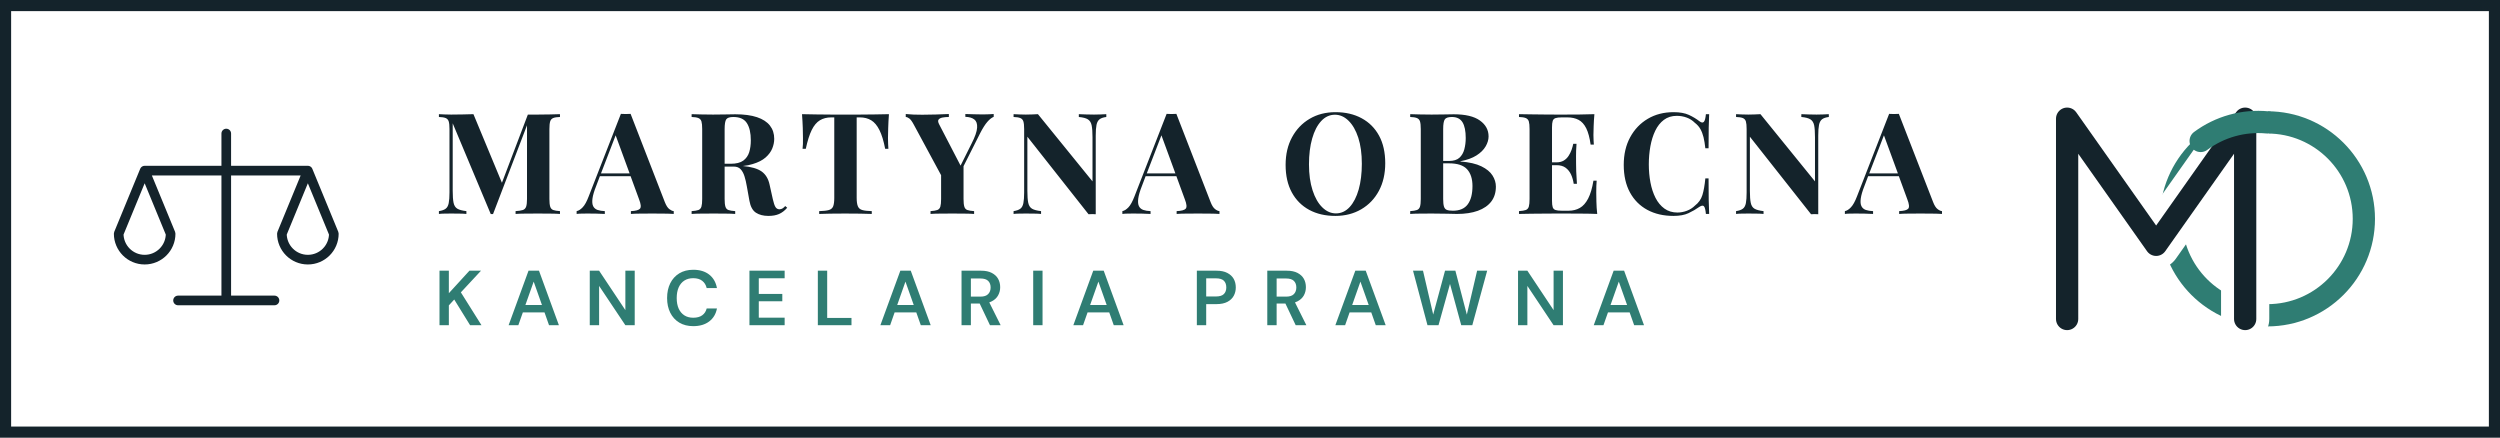
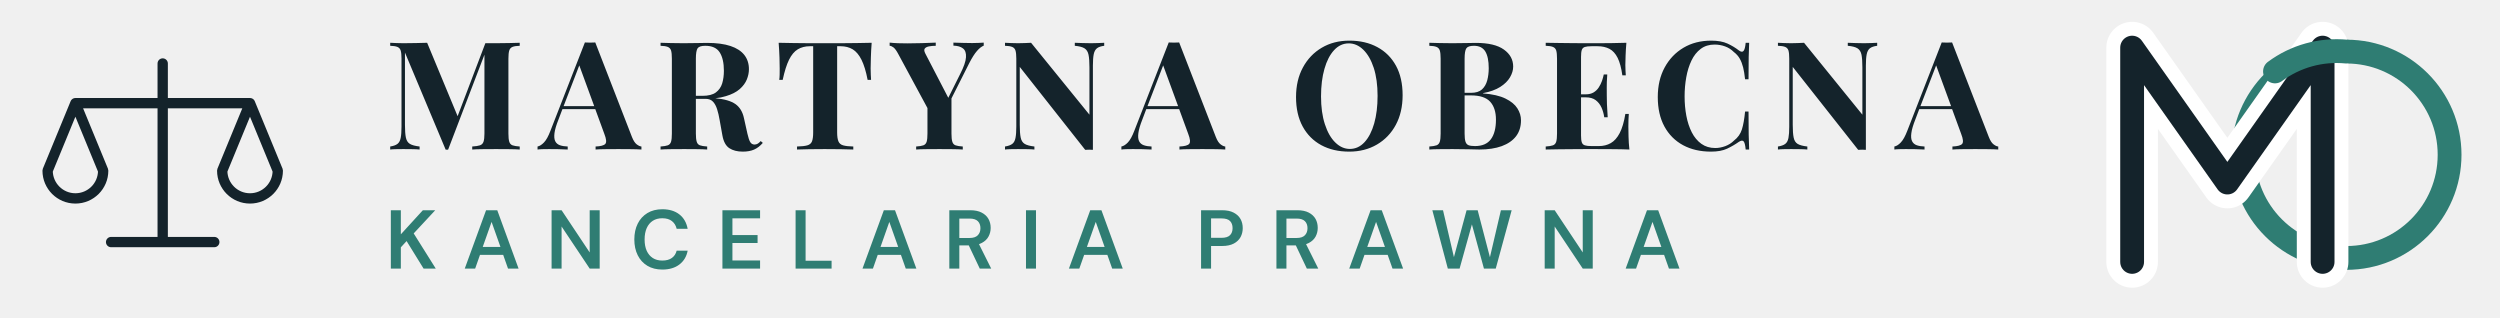
- <svg xmlns="http://www.w3.org/2000/svg" viewBox="0 0 674 118" role="img" aria-label="Martyna Obecna – Kancelaria Prawna">
-   <rect x="1.5" y="1.5" width="671" height="115" fill="#ffffff" stroke="#14232B" stroke-width="3" />
+ <svg xmlns="http://www.w3.org/2000/svg" viewBox="20 20 630 80" role="img" aria-label="Martyna Obecna – Kancelaria Prawna">
  <g transform="translate(29 28)">
    <g fill="none" stroke="#14232B" stroke-width="2.6" stroke-linecap="round" stroke-linejoin="round">
      <path d="M32 8v44M19 53h26M10 18h44M10 18l-7 17a7 7 0 0 0 14 0zM54 18l-7 17a7 7 0 0 0 14 0z" />
    </g>
  </g>
  <path d="M150.97 30.78L150.97 31.54Q149.76 31.57 149.15 31.82Q148.54 32.07 148.33 32.73Q148.12 33.40 148.12 34.80L148.12 53.65Q148.12 55.02 148.33 55.70Q148.54 56.39 149.15 56.62Q149.76 56.84 150.97 56.92L150.97 57.68Q149.91 57.60 148.29 57.59Q146.68 57.57 145.01 57.57Q143.18 57.57 141.59 57.59Q139.99 57.60 139 57.68L139 56.92Q140.29 56.84 140.96 56.62Q141.62 56.39 141.85 55.70Q142.08 55.02 142.08 53.65L142.08 33.78L132.92 57.72L132.31 57.72L122.05 33.25L122.05 51.45Q122.05 53.54 122.28 54.66Q122.51 55.78 123.29 56.26Q124.07 56.73 125.74 56.92L125.74 57.68Q125.02 57.60 123.84 57.59Q122.66 57.57 121.64 57.57Q120.76 57.57 119.85 57.59Q118.94 57.60 118.33 57.68L118.33 56.92Q119.55 56.73 120.15 56.27Q120.76 55.82 120.97 54.77Q121.18 53.73 121.18 51.90L121.18 34.80Q121.18 33.40 120.97 32.73Q120.76 32.07 120.14 31.82Q119.51 31.57 118.33 31.54L118.33 30.78Q118.94 30.81 119.85 30.85Q120.76 30.89 121.64 30.89Q123.27 30.89 124.85 30.85Q126.42 30.81 127.64 30.78L135.32 49.28L142.31 30.89L145.01 30.89Q146.68 30.89 148.29 30.85Q149.91 30.81 150.97 30.78M170.01 30.70L179.24 54.49Q179.78 55.86 180.44 56.37Q181.11 56.88 181.64 56.92L181.64 57.68Q180.50 57.60 178.96 57.59Q177.42 57.57 175.86 57.57Q174.11 57.57 172.56 57.59Q171 57.60 170.09 57.68L170.09 56.92Q172.02 56.84 172.54 56.26Q173.05 55.67 172.29 53.73L170.01 47.50L161.73 47.50L160.74 50.12Q159.90 52.21 159.73 53.54Q159.56 54.87 159.92 55.59Q160.28 56.31 161.10 56.60Q161.92 56.88 163.06 56.92L163.06 57.68Q161.80 57.60 160.66 57.59Q159.52 57.57 158.34 57.57Q157.51 57.57 156.77 57.59Q156.03 57.60 155.46 57.68L155.46 56.92Q156.25 56.77 157.09 55.89Q157.93 55.02 158.72 52.93L167.39 30.70Q168 30.74 168.70 30.74Q169.40 30.74 170.01 30.70M162.03 46.74L169.74 46.74L165.98 36.48M186.46 31.54L186.46 30.78Q187.41 30.81 189.03 30.85Q190.64 30.89 192.24 30.89Q194.06 30.89 195.77 30.85Q197.48 30.81 198.21 30.81Q201.74 30.81 204.08 31.59Q206.41 32.37 207.57 33.85Q208.73 35.34 208.73 37.43Q208.73 38.72 208.20 40.03Q207.67 41.34 206.40 42.46Q205.12 43.58 202.92 44.23Q201.74 44.61 200.26 44.76Q203.68 45.06 205.35 46.24Q206.98 47.42 207.48 49.78L208.35 53.69Q208.69 55.21 209.07 55.82Q209.45 56.43 210.18 56.43Q210.67 56.39 210.99 56.18Q211.32 55.97 211.70 55.55L212.23 56.01Q211.20 57.19 210.02 57.70Q208.85 58.21 207.17 58.21Q205.12 58.21 203.79 57.34Q202.46 56.46 202.04 54.11L201.36 50.31Q201.09 48.71 200.71 47.52Q200.33 46.32 199.67 45.62Q199 44.91 197.83 44.91L195.36 44.91L195.36 53.65Q195.36 55.02 195.57 55.70Q195.77 56.39 196.38 56.62Q196.99 56.84 198.21 56.92L198.21 57.68Q197.18 57.60 195.62 57.59Q194.06 57.57 192.47 57.57Q190.64 57.57 189.03 57.59Q187.41 57.60 186.46 57.68L186.46 56.92Q187.68 56.84 188.29 56.62Q188.90 56.39 189.11 55.70Q189.31 55.02 189.31 53.65L189.31 34.80Q189.31 33.40 189.11 32.73Q188.90 32.07 188.27 31.82Q187.64 31.57 186.46 31.54M195.36 34.80L195.36 44.15L196.99 44.15Q199.23 44.15 200.39 43.30Q201.55 42.44 201.99 41.02Q202.42 39.59 202.42 37.84Q202.42 34.84 201.36 33.19Q200.30 31.54 197.71 31.54Q196.23 31.54 195.79 32.18Q195.36 32.83 195.36 34.80M239.66 30.78Q239.51 32.71 239.46 34.50Q239.40 36.29 239.40 37.24Q239.40 38.07 239.44 38.83Q239.47 39.59 239.51 40.12L238.64 40.12Q238.03 36.93 237.10 35.07Q236.17 33.21 234.88 32.43Q233.58 31.65 231.84 31.65L230.96 31.65L230.96 53.35Q230.96 54.87 231.29 55.63Q231.61 56.39 232.48 56.63Q233.36 56.88 235.03 56.92L235.03 57.68Q233.85 57.64 231.89 57.60Q229.94 57.57 227.81 57.57Q225.72 57.57 223.86 57.60Q221.99 57.64 220.85 57.68L220.85 56.92Q222.56 56.88 223.44 56.63Q224.31 56.39 224.62 55.63Q224.92 54.87 224.92 53.35L224.92 31.65L224.08 31.65Q222.34 31.65 221.04 32.43Q219.75 33.21 218.84 35.05Q217.93 36.89 217.24 40.12L216.37 40.12Q216.45 39.59 216.47 38.83Q216.48 38.07 216.48 37.24Q216.48 36.29 216.43 34.50Q216.37 32.71 216.22 30.78Q217.97 30.81 220.04 30.85Q222.11 30.89 224.20 30.89L231.76 30.89Q233.81 30.89 235.90 30.85Q237.99 30.81 239.66 30.78M267.90 30.74L267.90 31.50Q267.06 31.84 266.19 32.85Q265.31 33.85 264.25 35.91L259.77 44.80L259.77 53.65Q259.77 55.02 259.98 55.70Q260.18 56.39 260.79 56.62Q261.40 56.84 262.62 56.92L262.62 57.68Q261.59 57.60 259.98 57.59Q258.36 57.57 256.76 57.57Q254.98 57.57 253.38 57.59Q251.79 57.60 250.87 57.68L250.87 56.92Q252.09 56.84 252.70 56.62Q253.31 56.39 253.52 55.70Q253.72 55.02 253.72 53.65L253.72 47.23L246.39 33.66Q245.71 32.37 245.16 31.95Q244.60 31.54 244.19 31.54L244.19 30.74Q245.21 30.85 246.30 30.89Q247.38 30.93 248.67 30.93Q250.34 30.93 252.28 30.87Q254.22 30.81 255.81 30.74L255.81 31.54Q254.86 31.54 254.10 31.69Q253.34 31.84 253.04 32.24Q252.74 32.64 253.19 33.51L258.97 44.65L261.93 38.72Q263.34 35.98 263.43 34.42Q263.53 32.87 262.67 32.20Q261.82 31.54 260.26 31.50L260.26 30.74Q261.55 30.78 262.69 30.81Q263.83 30.85 265.01 30.85Q265.85 30.85 266.59 30.81Q267.33 30.78 267.90 30.74M298.26 30.78L298.26 31.54Q297.04 31.69 296.44 32.16Q295.83 32.64 295.62 33.66Q295.41 34.69 295.41 36.55L295.41 57.76Q294.95 57.72 294.48 57.72Q294 57.72 293.47 57.76L276.98 36.86L276.98 51.45Q276.98 53.54 277.21 54.66Q277.44 55.78 278.22 56.26Q278.99 56.73 280.67 56.92L280.67 57.68Q279.94 57.60 278.77 57.59Q277.59 57.57 276.56 57.57Q275.69 57.57 274.78 57.59Q273.86 57.60 273.26 57.68L273.26 56.92Q274.47 56.73 275.08 56.27Q275.69 55.82 275.90 54.77Q276.11 53.73 276.11 51.90L276.11 34.80Q276.11 33.40 275.90 32.73Q275.69 32.07 275.06 31.82Q274.43 31.57 273.26 31.54L273.26 30.78Q273.86 30.81 274.78 30.85Q275.69 30.89 276.56 30.89Q277.47 30.89 278.31 30.85Q279.15 30.81 279.83 30.78L294.54 48.90L294.54 37.01Q294.54 34.92 294.31 33.80Q294.08 32.68 293.30 32.18Q292.52 31.69 290.85 31.54L290.85 30.78Q291.57 30.81 292.75 30.85Q293.93 30.89 294.95 30.89Q295.87 30.89 296.76 30.85Q297.65 30.81 298.26 30.78M317.15 30.70L326.38 54.49Q326.91 55.86 327.58 56.37Q328.24 56.88 328.77 56.92L328.77 57.68Q327.63 57.60 326.10 57.59Q324.56 57.57 323 57.57Q321.25 57.57 319.69 57.59Q318.13 57.60 317.22 57.68L317.22 56.92Q319.16 56.84 319.67 56.26Q320.19 55.67 319.43 53.73L317.15 47.50L308.86 47.50L307.87 50.12Q307.04 52.21 306.87 53.54Q306.70 54.87 307.06 55.59Q307.42 56.31 308.24 56.60Q309.05 56.88 310.19 56.92L310.19 57.68Q308.94 57.60 307.80 57.59Q306.66 57.57 305.48 57.57Q304.64 57.57 303.90 57.59Q303.16 57.60 302.59 57.68L302.59 56.92Q303.39 56.77 304.23 55.89Q305.06 55.02 305.86 52.93L314.52 30.70Q315.13 30.74 315.84 30.74Q316.54 30.74 317.15 30.70M309.17 46.74L316.88 46.74L313.12 36.48M360.05 30.24Q364.08 30.24 367.10 31.88Q370.12 33.51 371.79 36.57Q373.46 39.63 373.46 44Q373.46 48.26 371.75 51.45Q370.04 54.64 366.98 56.43Q363.92 58.21 360.01 58.21Q355.98 58.21 352.96 56.58Q349.94 54.94 348.27 51.87Q346.60 48.79 346.60 44.46Q346.60 40.20 348.33 37.01Q350.05 33.82 353.08 32.03Q356.10 30.24 360.05 30.24M359.90 30.93Q357.77 30.93 356.19 32.64Q354.61 34.35 353.76 37.35Q352.90 40.35 352.90 44.30Q352.90 48.33 353.87 51.31Q354.84 54.30 356.50 55.91Q358.15 57.53 360.16 57.53Q362.29 57.53 363.87 55.82Q365.44 54.11 366.30 51.09Q367.15 48.07 367.15 44.15Q367.15 40.09 366.19 37.12Q365.22 34.16 363.56 32.54Q361.91 30.93 359.90 30.93M380.19 31.54L380.19 30.78Q381.18 30.81 382.77 30.85Q384.37 30.89 385.96 30.89Q387.79 30.89 389.50 30.85Q391.21 30.81 391.93 30.81Q396.64 30.81 398.98 32.49Q401.32 34.16 401.32 36.78Q401.32 38.11 400.52 39.48Q399.72 40.85 398.05 41.91Q396.38 42.97 393.72 43.47L393.72 43.54Q397.29 43.81 399.38 44.84Q401.47 45.86 402.38 47.31Q403.29 48.75 403.29 50.31Q403.29 52.70 402.04 54.34Q400.78 55.97 398.43 56.83Q396.07 57.68 392.80 57.68Q391.89 57.68 390.18 57.62Q388.47 57.57 386.04 57.57Q384.37 57.57 382.77 57.59Q381.18 57.60 380.19 57.68L380.19 56.92Q381.40 56.84 382.01 56.62Q382.62 56.39 382.83 55.70Q383.04 55.02 383.04 53.65L383.04 34.80Q383.04 33.40 382.83 32.73Q382.62 32.07 381.99 31.82Q381.37 31.57 380.19 31.54M390.68 44.04L389.08 44.04L389.08 53.65Q389.08 54.98 389.29 55.67Q389.50 56.35 390.05 56.58Q390.60 56.81 391.70 56.81Q394.44 56.81 395.71 55.08Q396.98 53.35 396.98 50.16Q396.98 47.23 395.52 45.63Q394.06 44.04 390.68 44.04M391.44 31.54Q389.95 31.54 389.52 32.18Q389.08 32.83 389.08 34.80L389.08 43.39L390.71 43.39Q392.50 43.39 393.45 42.54Q394.40 41.68 394.78 40.26Q395.16 38.83 395.16 37.20Q395.16 34.39 394.29 32.96Q393.41 31.54 391.44 31.54M429.85 30.78Q429.70 32.45 429.65 34.01Q429.59 35.56 429.59 36.40Q429.59 37.16 429.63 37.84Q429.66 38.53 429.70 38.98L428.83 38.98Q428.45 36.21 427.65 34.59Q426.85 32.98 425.58 32.31Q424.31 31.65 422.60 31.65L421.04 31.65Q419.94 31.65 419.37 31.84Q418.80 32.03 418.61 32.60Q418.42 33.17 418.42 34.35L418.42 43.77L419.63 43.77Q420.77 43.77 421.57 43.30Q422.37 42.82 422.88 42.04Q423.39 41.26 423.70 40.39Q424 39.52 424.15 38.76L425.03 38.76Q424.88 40.92 424.90 42.06Q424.91 43.20 424.91 44.15Q424.91 45.10 424.95 46.24Q424.99 47.38 425.14 49.55L424.27 49.55Q424.08 48.22 423.57 47.08Q423.05 45.94 422.10 45.23Q421.15 44.53 419.63 44.53L418.42 44.53L418.42 54.11Q418.42 55.29 418.61 55.86Q418.80 56.43 419.37 56.62Q419.94 56.81 421.04 56.81L422.90 56.81Q424.61 56.81 425.92 56.06Q427.23 55.32 428.16 53.54Q429.09 51.75 429.59 48.71L430.46 48.71Q430.35 49.93 430.35 51.90Q430.35 52.78 430.39 54.37Q430.42 55.97 430.61 57.68Q428.68 57.60 426.24 57.59Q423.81 57.57 421.91 57.57L419.48 57.57Q418 57.57 416.29 57.59Q414.58 57.60 412.83 57.62Q411.08 57.64 409.52 57.68L409.52 56.92Q410.74 56.84 411.35 56.62Q411.96 56.39 412.17 55.70Q412.37 55.02 412.37 53.65L412.37 34.80Q412.37 33.40 412.17 32.73Q411.96 32.07 411.33 31.82Q410.70 31.57 409.52 31.54L409.52 30.78Q411.08 30.81 412.83 30.83Q414.58 30.85 416.29 30.87Q418 30.89 419.48 30.89L421.91 30.89Q423.66 30.89 425.88 30.87Q428.11 30.85 429.85 30.78M451.21 30.24Q453.72 30.24 455.33 30.98Q456.95 31.73 458.20 32.71Q458.96 33.28 459.36 32.85Q459.76 32.41 459.91 30.78L460.79 30.78Q460.71 32.26 460.67 34.37Q460.63 36.48 460.63 39.97L459.76 39.97Q459.57 38.22 459.27 36.99Q458.96 35.75 458.43 34.80Q457.90 33.85 456.91 33.09Q455.96 32.14 454.71 31.69Q453.45 31.23 452.08 31.23Q450.03 31.23 448.59 32.31Q447.14 33.40 446.25 35.26Q445.36 37.12 444.94 39.46Q444.52 41.80 444.52 44.30Q444.52 46.85 444.96 49.19Q445.40 51.52 446.33 53.35Q447.26 55.17 448.74 56.24Q450.22 57.30 452.24 57.30Q453.49 57.30 454.76 56.83Q456.04 56.35 456.95 55.44Q458.43 54.30 458.96 52.61Q459.49 50.92 459.76 48.10L460.63 48.10Q460.63 51.71 460.67 53.94Q460.71 56.16 460.79 57.68L459.91 57.68Q459.76 56.05 459.40 55.63Q459.04 55.21 458.20 55.74Q456.80 56.73 455.22 57.47Q453.64 58.21 451.17 58.21Q447.14 58.21 444.12 56.58Q441.10 54.94 439.43 51.87Q437.76 48.79 437.76 44.46Q437.76 40.20 439.49 37.01Q441.22 33.82 444.24 32.03Q447.26 30.24 451.21 30.24M493.05 30.78L493.05 31.54Q491.83 31.69 491.22 32.16Q490.62 32.64 490.41 33.66Q490.20 34.69 490.20 36.55L490.20 57.76Q489.74 57.72 489.27 57.72Q488.79 57.72 488.26 57.76L471.77 36.86L471.77 51.45Q471.77 53.54 472 54.66Q472.22 55.78 473 56.26Q473.78 56.73 475.45 56.92L475.45 57.68Q474.73 57.60 473.55 57.59Q472.38 57.57 471.35 57.57Q470.48 57.57 469.56 57.59Q468.65 57.60 468.04 57.68L468.04 56.92Q469.26 56.73 469.87 56.27Q470.48 55.82 470.69 54.77Q470.89 53.73 470.89 51.90L470.89 34.80Q470.89 33.40 470.69 32.73Q470.48 32.07 469.85 31.82Q469.22 31.57 468.04 31.54L468.04 30.78Q468.65 30.81 469.56 30.85Q470.48 30.89 471.35 30.89Q472.26 30.89 473.10 30.85Q473.93 30.81 474.62 30.78L489.32 48.90L489.32 37.01Q489.32 34.92 489.10 33.80Q488.87 32.68 488.09 32.18Q487.31 31.69 485.64 31.54L485.64 30.78Q486.36 30.81 487.54 30.85Q488.72 30.89 489.74 30.89Q490.65 30.89 491.55 30.85Q492.44 30.81 493.05 30.78M511.93 30.70L521.17 54.49Q521.70 55.86 522.37 56.37Q523.03 56.88 523.56 56.92L523.56 57.68Q522.42 57.60 520.88 57.59Q519.34 57.57 517.79 57.57Q516.04 57.57 514.48 57.59Q512.92 57.60 512.01 57.68L512.01 56.92Q513.95 56.84 514.46 56.26Q514.97 55.67 514.21 53.73L511.93 47.50L503.65 47.50L502.66 50.12Q501.83 52.21 501.66 53.54Q501.48 54.87 501.85 55.59Q502.21 56.31 503.02 56.60Q503.84 56.88 504.98 56.92L504.98 57.68Q503.73 57.60 502.59 57.59Q501.45 57.57 500.27 57.57Q499.43 57.57 498.69 57.59Q497.95 57.60 497.38 57.68L497.38 56.92Q498.18 56.77 499.01 55.89Q499.85 55.02 500.65 52.93L509.31 30.70Q509.92 30.74 510.62 30.74Q511.33 30.74 511.93 30.70M503.95 46.74L511.67 46.74L507.91 36.48" fill="#14232B" />
  <path d="M121.01 87.68L118.49 87.68L118.49 72.98L121.01 72.98L121.01 79.05L126.56 72.98L129.68 72.98L124.25 78.82L129.81 87.68L126.74 87.68L122.46 80.75L121.01 82.33M139.74 87.68L137.12 87.68L142.49 72.98L145.31 72.98L150.68 87.68L148.02 87.68L146.80 84.22L140.96 84.22L139.74 87.68M141.65 82.22L146.11 82.22L143.88 75.92M161.52 87.68L159 87.68L159 72.98L161.52 72.98L168.60 83.61L168.60 72.98L171.12 72.98L171.12 87.68L168.60 87.68L161.52 77.08M186.91 87.93Q184.72 87.93 183.14 86.98Q181.55 86.02 180.70 84.31Q179.85 82.60 179.85 80.35Q179.85 78.08 180.70 76.37Q181.55 74.66 183.14 73.69Q184.72 72.73 186.91 72.73Q189.53 72.73 191.19 74.02Q192.85 75.31 193.29 77.66L190.52 77.66Q190.23 76.42 189.32 75.71Q188.42 75 186.89 75Q185.50 75 184.50 75.64Q183.51 76.28 182.97 77.48Q182.44 78.69 182.44 80.35Q182.44 82.01 182.97 83.20Q183.51 84.38 184.50 85.02Q185.50 85.66 186.89 85.66Q188.42 85.66 189.32 85Q190.23 84.34 190.52 83.17L193.29 83.17Q192.87 85.39 191.20 86.66Q189.53 87.93 186.91 87.93M211.54 87.68L202.05 87.68L202.05 72.98L211.54 72.98L211.54 75.02L204.57 75.02L204.57 79.24L210.91 79.24L210.91 81.23L204.57 81.23L204.57 85.64L211.54 85.64M229.56 87.68L220.49 87.68L220.49 72.98L223.01 72.98L223.01 85.71L229.56 85.71M239.98 87.68L237.35 87.68L242.73 72.98L245.54 72.98L250.92 87.68L248.25 87.68L247.03 84.22L241.19 84.22L239.98 87.68M241.89 82.22L246.34 82.22L244.11 75.92M261.75 87.68L259.23 87.68L259.23 72.98L264.50 72.98Q266.25 72.98 267.39 73.58Q268.54 74.18 269.09 75.17Q269.65 76.17 269.65 77.43Q269.65 78.61 269.10 79.62Q268.56 80.62 267.40 81.23Q267.09 81.40 266.71 81.53L269.78 87.68L266.90 87.68L264.13 81.84L261.75 81.84L261.75 87.68M261.75 75.08L261.75 79.97L264.34 79.97Q265.74 79.97 266.40 79.29Q267.07 78.61 267.07 77.50Q267.07 76.40 266.42 75.74Q265.76 75.08 264.34 75.08M281.07 87.68L278.55 87.68L278.55 72.98L281.07 72.98M291.99 87.68L289.37 87.68L294.74 72.98L297.56 72.98L302.93 87.68L300.27 87.68L299.05 84.22L293.21 84.22L291.99 87.68M293.90 82.22L298.36 82.22L296.13 75.92M325.19 87.68L322.67 87.68L322.67 72.98L327.97 72.98Q329.73 72.98 330.88 73.58Q332.04 74.18 332.61 75.19Q333.17 76.19 333.17 77.50Q333.17 78.71 332.63 79.73Q332.08 80.75 330.93 81.37Q329.77 81.99 327.97 81.99L325.19 81.99L325.19 87.68M325.19 75.04L325.19 79.93L327.82 79.93Q329.31 79.93 329.96 79.27Q330.61 78.61 330.61 77.50Q330.61 76.34 329.96 75.69Q329.31 75.04 327.82 75.04M344.18 87.68L341.66 87.68L341.66 72.98L346.93 72.98Q348.67 72.98 349.82 73.58Q350.96 74.18 351.52 75.17Q352.07 76.17 352.07 77.43Q352.07 78.61 351.53 79.62Q350.98 80.62 349.83 81.23Q349.51 81.40 349.13 81.53L352.20 87.68L349.32 87.68L346.55 81.84L344.18 81.84L344.18 87.68M344.18 75.08L344.18 79.97L346.76 79.97Q348.17 79.97 348.83 79.29Q349.49 78.61 349.49 77.50Q349.49 76.40 348.84 75.74Q348.19 75.08 346.76 75.08M362.64 87.68L360.01 87.68L365.39 72.98L368.20 72.98L373.58 87.68L370.91 87.68L369.69 84.22L363.85 84.22L362.64 87.68M364.55 82.22L369 82.22L366.77 75.92M387.82 87.68L384.85 87.68L380.95 72.98L383.64 72.98L386.39 84.80L389.58 72.98L392.37 72.98L395.46 84.82L398.23 72.98L400.94 72.98L396.93 87.68L393.95 87.68L390.92 76.55M411.78 87.68L409.26 87.68L409.26 72.98L411.78 72.98L418.85 83.61L418.85 72.98L421.37 72.98L421.37 87.68L418.85 87.68L411.78 77.08M432.29 87.68L429.67 87.68L435.04 72.98L437.86 72.98L443.23 87.68L440.57 87.68L439.35 84.22L433.51 84.22L432.29 87.68M434.20 82.22L438.66 82.22L436.43 75.92" fill="#2F7D73" />
  <g transform="translate(549.296 20)">
    <g fill="none" stroke-linecap="round" stroke-linejoin="round">
      <circle cx="62" cy="39" r="26" stroke="#2F7D73" stroke-width="6" />
      <path d="M8 66V12L32 46L56 12V66" stroke="#ffffff" stroke-width="13" />
      <path d="M8 66V12L32 46L56 12V66" stroke="#14232B" stroke-width="6" />
      <path d="M44 18A26 26 0 0 1 62 13" stroke="#2F7D73" stroke-width="6" />
    </g>
  </g>
</svg>
